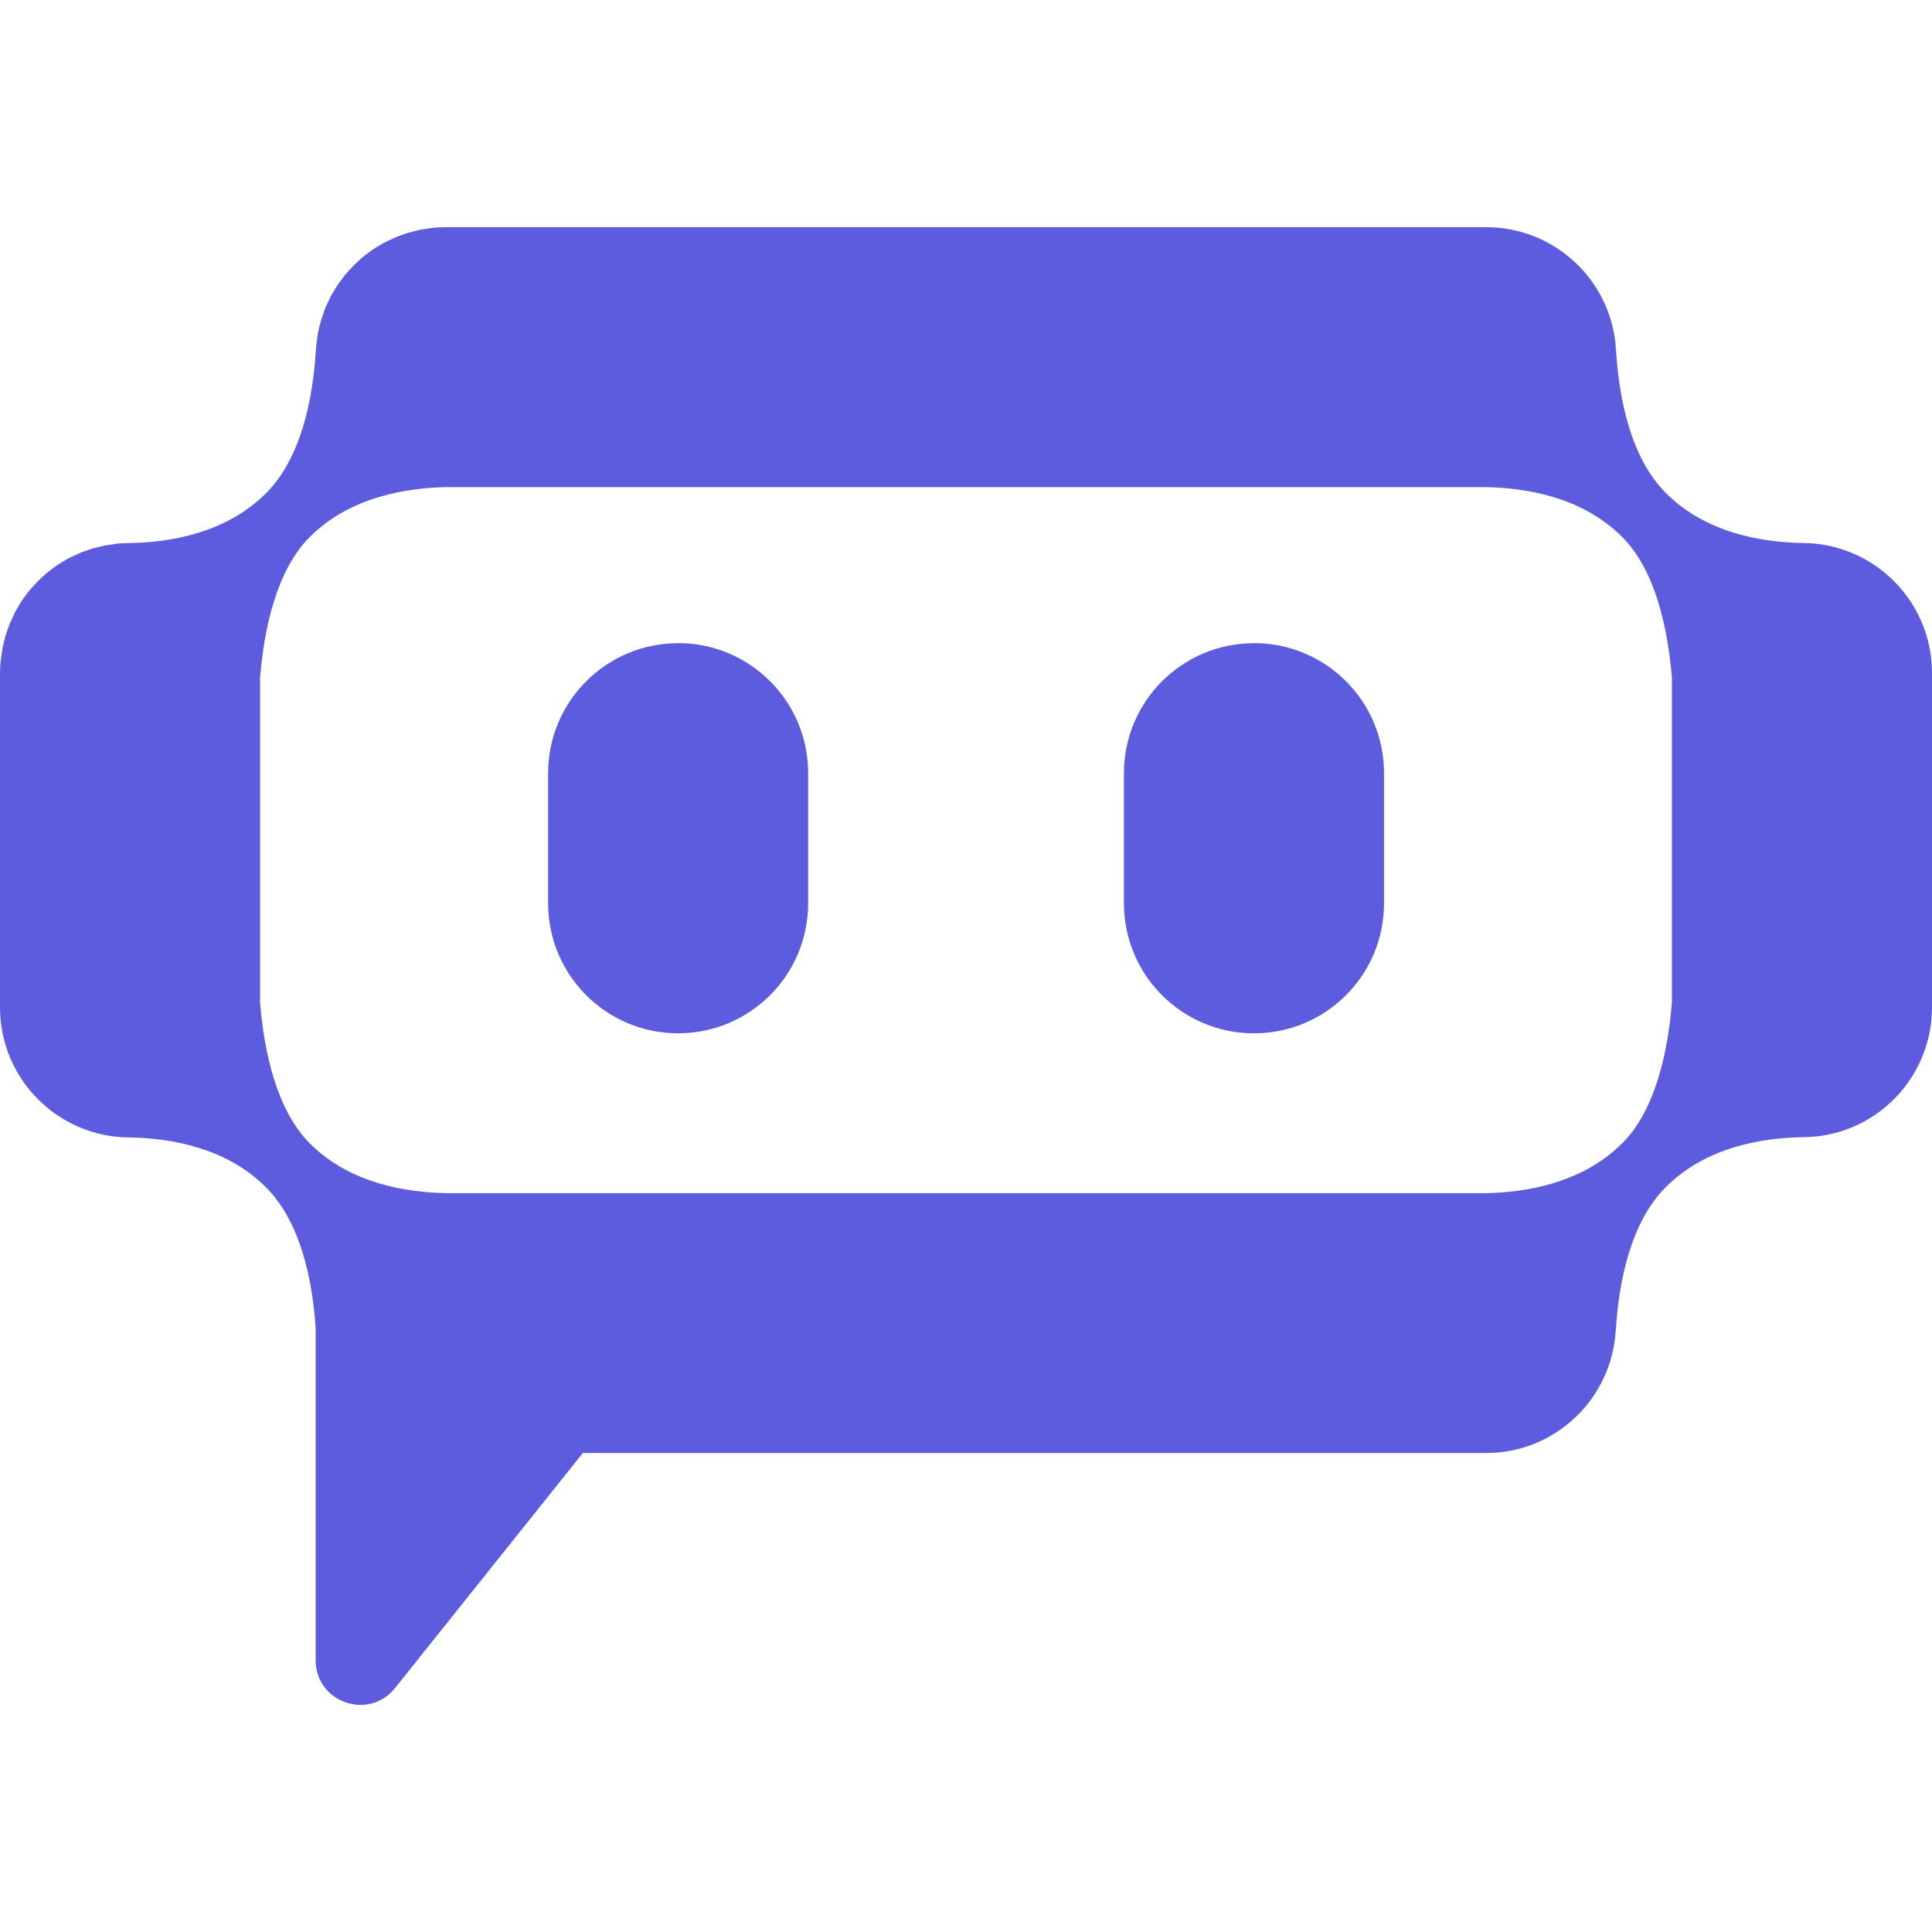
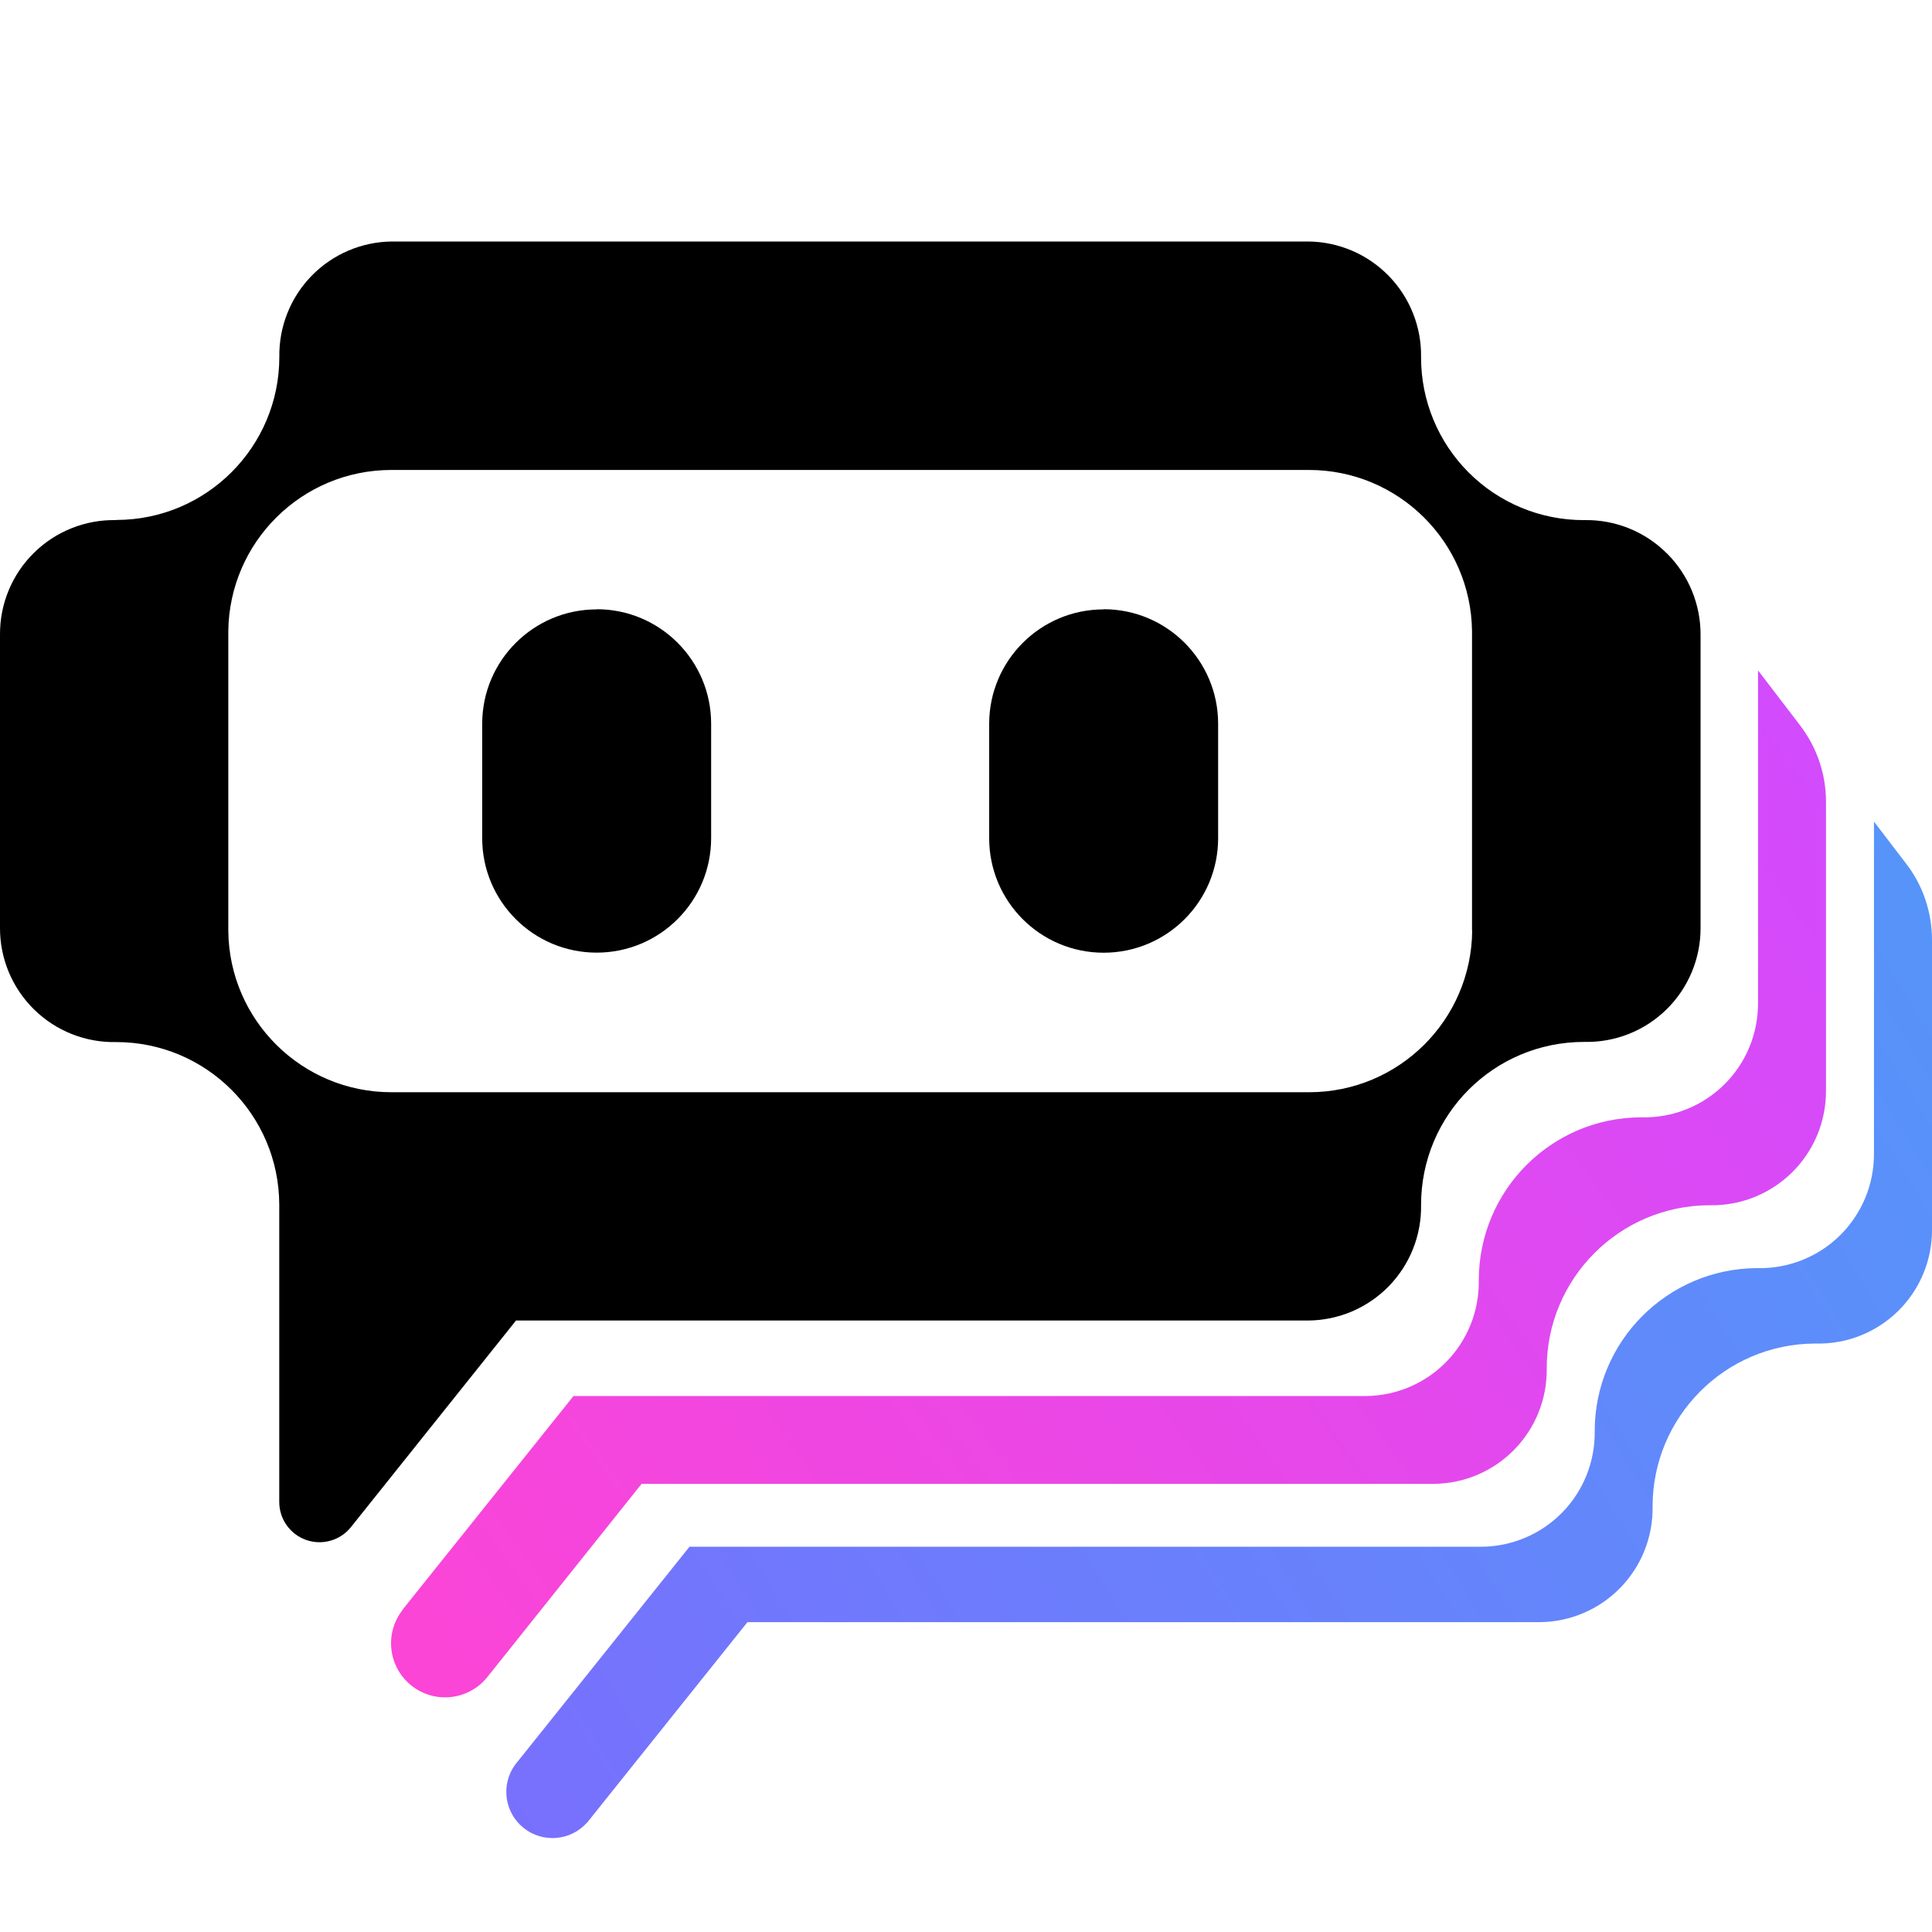
- <svg xmlns="http://www.w3.org/2000/svg" fill="#5D5CDE" role="img" viewBox="0 0 24 24">
-   <path d="M24 12.513V8.36c0-.888-.717-1.608-1.603-1.615h-.013c-.498-.009-1.194-.123-1.688-.619-.44-.439-.584-1.172-.622-1.783l-.001.003c-.002-.014-.002-.03-.003-.044l-.001-.03a1.616 1.616 0 0 0-1.607-1.45H5.54a1.59 1.59 0 0 0-.164.008l-.055.009c-.034.004-.068.008-.102.015l-.069.017c-.028.008-.056.013-.083.022-.024.007-.045.015-.07.024-.026.01-.053.018-.08.03-.021.008-.042.02-.063.029-.027.013-.054.024-.08.038l-.059.034c-.025.015-.052.03-.077.047a.967.967 0 0 0-.061.045c-.021.015-.044.03-.065.05a1.21 1.21 0 0 0-.099.09c-.006.005-.013.01-.018.016l-.014.016a1.59 1.59 0 0 0-.094.102c-.017.02-.03.042-.046.062-.016.021-.033.042-.047.063l-.045.074-.037.062-.036.076a.682.682 0 0 0-.058.143l-.027.075-.02.074a.773.773 0 0 0-.018.078c-.006.03-.009.058-.013.088-.003.022-.008.045-.01.069-.003.022-.003.045-.004.068l-.002-.002c-.036.61-.182 1.345-.62 1.784-.496.495-1.191.61-1.69.618h-.012c-.05 0-.1.003-.147.007a1.27 1.27 0 0 0-.072.012c-.029.004-.057.007-.084.012l-.082.02-.072.018c-.026.009-.052.019-.079.027-.024.009-.048.016-.07.026-.024.01-.048.022-.072.034a.767.767 0 0 0-.072.033l-.068.04-.068.041a1.228 1.228 0 0 0-.072.054c-.018.014-.037.026-.053.04a1.627 1.627 0 0 0-.226.227c-.015.016-.027.036-.041.053a1.398 1.398 0 0 0-.054.074c-.016.022-.028.045-.041.067L.19 7.6c-.012.023-.022.047-.033.07l-.034.073c-.01.024-.017.046-.026.07-.01.027-.02.053-.027.08-.007.023-.012.047-.018.071l-.02.082-.012.084c-.003.024-.009.048-.01.072-.007.052-.01.106-.01.16v4.152c0 .888.717 1.609 1.603 1.616h.01c.5.008 1.196.123 1.69.618.43.43.577 1.143.618 1.746v4.13c0 .524.66.754.986.346l2.333-2.92h11.22c.861 0 1.563-.675 1.611-1.524l.001.003c.037-.61.183-1.344.622-1.783.495-.496 1.19-.61 1.689-.619h.012c.044 0 .088-.003.132-.007l.022-.001A1.613 1.613 0 0 0 24 12.513zm-3.85 1.69c-.502.503-1.215.613-1.717.619H5.566c-.501-.006-1.215-.114-1.717-.618-.408-.409-.565-1.117-.618-1.744V8.415c.052-.627.209-1.337.618-1.745.503-.503 1.216-.613 1.717-.619h12.867c.502.006 1.216.115 1.718.619.409.41.564 1.117.618 1.744v4.041c-.052.63-.209 1.339-.618 1.749zM8.424 7.99c-.892 0-1.615.723-1.615 1.615v1.616a1.615 1.615 0 1 0 3.23 0V9.604c0-.892-.723-1.615-1.615-1.615Zm7.154 0c-.893 0-1.616.723-1.616 1.615v1.616a1.615 1.615 0 1 0 3.231 0V9.604c0-.892-.723-1.615-1.615-1.615z" />
+ <svg xmlns="http://www.w3.org/2000/svg" fill="currentColor" fill-rule="evenodd" height="1em" style="flex:none;line-height:1" viewBox="0 0 24 24" width="1em">
+   <path d="M20.708 6.876a1.412 1.412 0 00-1.029-.415h-.006a2.019 2.019 0 01-2.02-2.023A1.415 1.415 0 0016.254 3H4.871A1.412 1.412 0 003.47 4.434a2.026 2.026 0 01-2.025 2.025v.002A1.414 1.414 0 000 7.883v3.642a1.414 1.414 0 001.444 1.42 2.025 2.025 0 012.025 2.02v3.693a.5.5 0 00.89.313l2.051-2.567h9.843a1.412 1.412 0 001.4-1.434v-.002c0-1.12.904-2.025 2.026-2.025a1.412 1.412 0 001.446-1.42V7.88c0-.363-.14-.727-.417-1.005zm-2.42 4.687a2.025 2.025 0 01-2.025 2.005H4.861a2.025 2.025 0 01-2.025-2.005v-3.72A2.026 2.026 0 014.86 5.838h11.4a2.026 2.026 0 012.026 2.005v3.72h.002z" />
+   <path d="M7.413 7.57A1.422 1.422 0 005.99 8.99v1.422a1.422 1.422 0 102.844 0V8.99c0-.784-.636-1.422-1.422-1.422zm6.297 0a1.422 1.422 0 00-1.422 1.421v1.422a1.422 1.422 0 102.844 0V8.99c0-.784-.636-1.422-1.422-1.422z" />
+   <path d="M7.292 22.643l1.993-2.492h9.844a1.413 1.413 0 001.4-1.434 2.025 2.025 0 012.017-2.027h.01A1.409 1.409 0 0024 15.27v-3.594c0-.344-.113-.68-.324-.951l-.397-.519v4.127a1.415 1.415 0 01-1.444 1.42h-.007a2.026 2.026 0 00-2.018 2.025 1.415 1.415 0 01-1.402 1.436H8.565l-2.169 2.712a.574.574 0 00.896.715v.002z" fill="url(#lobe-icons-poe-0-_R_0_)" />
+   <path d="M5.004 19.992l2.12-2.65h9.844a1.414 1.414 0 001.402-1.437c0-1.116.9-2.021 2.014-2.025h.012a1.413 1.413 0 001.443-1.422v-4.13l.52.68c.21.273.324.607.324.95v3.594a1.416 1.416 0 01-1.443 1.42h-.01a2.026 2.026 0 00-2.016 2.026 1.414 1.414 0 01-1.402 1.435H7.97l-1.916 2.4a.671.671 0 01-1.049-.839v-.002z" fill="url(#lobe-icons-poe-1-_R_0_)" />
+   <defs>
+     <linearGradient gradientUnits="userSpaceOnUse" id="lobe-icons-poe-0-_R_0_" x1="34.01" x2="1.086" y1="7.303" y2="27.715">
+       <stop stop-color="#46A6F7" />
+       <stop offset="1" stop-color="#8364FF" />
+     </linearGradient>
+     <linearGradient gradientUnits="userSpaceOnUse" id="lobe-icons-poe-1-_R_0_" x1="4.915" x2="24.34" y1="23.511" y2="9.464">
+       <stop stop-color="#FF44D3" />
+       <stop offset="1" stop-color="#CF4BFF" />
+     </linearGradient>
+   </defs>
</svg>
